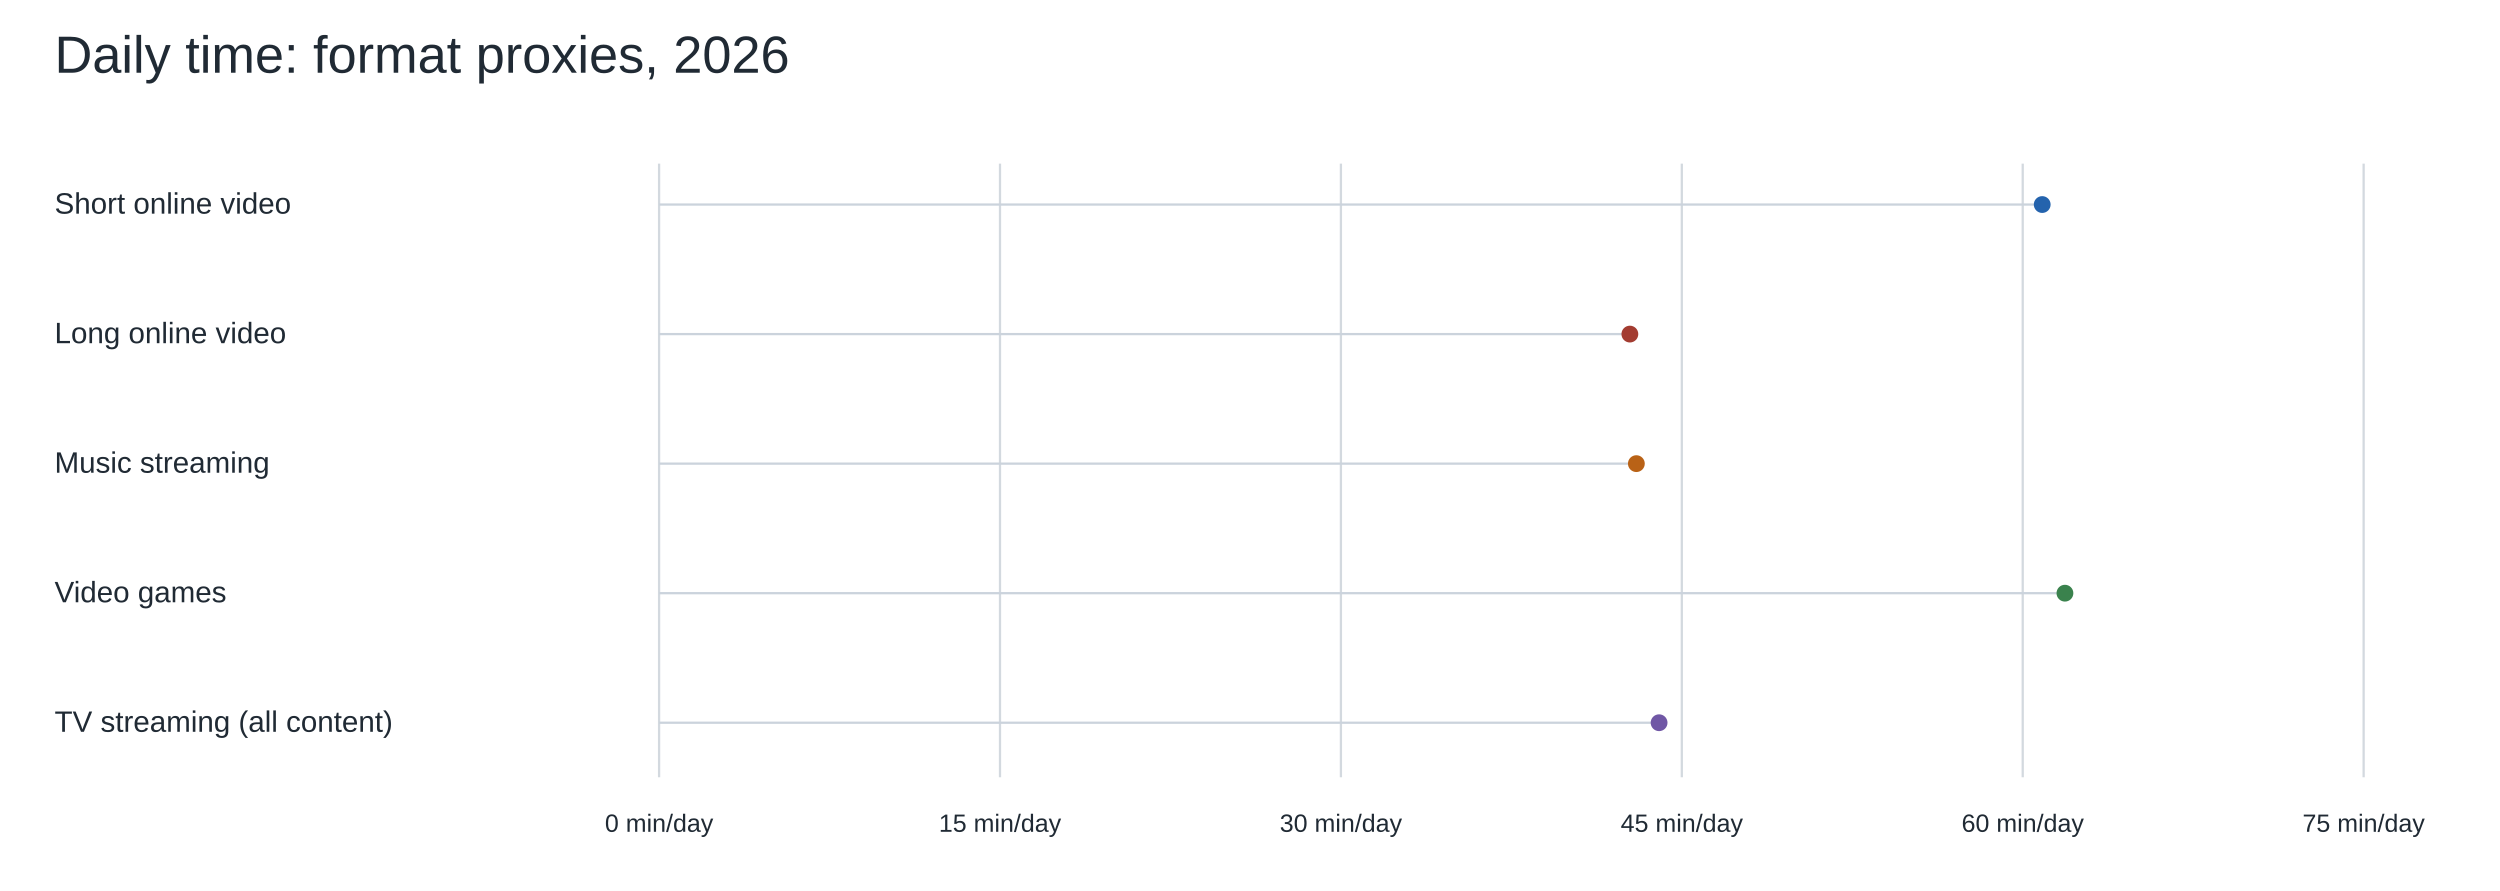
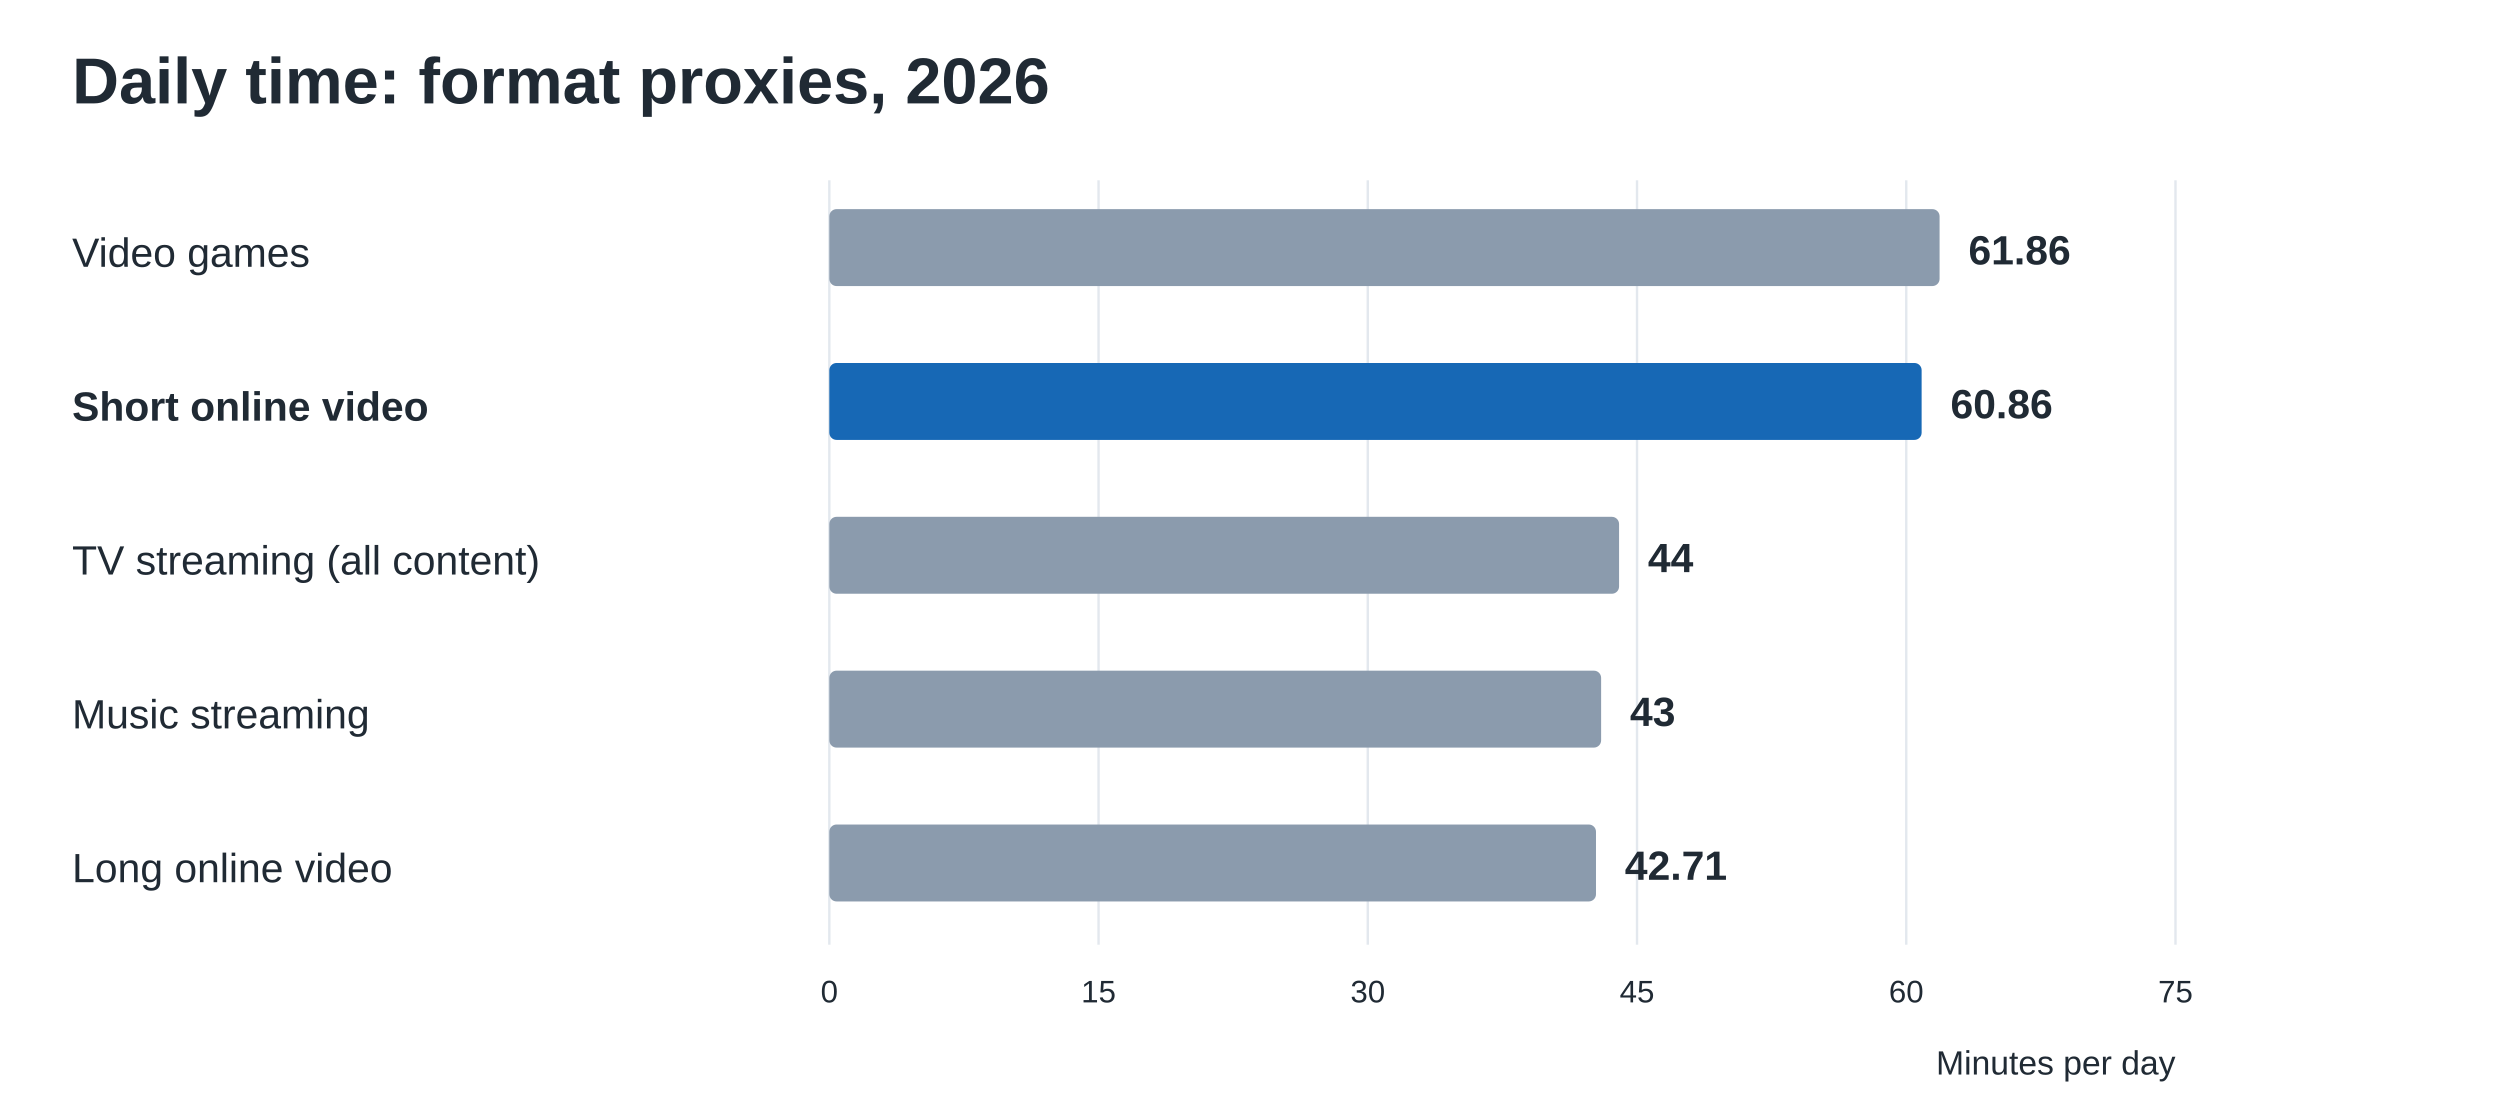
- <svg xmlns="http://www.w3.org/2000/svg" xml:lang="en" width="1100" height="392" viewBox="0 0 1100 392" role="img" aria-labelledby="title desc">
+ <svg xmlns="http://www.w3.org/2000/svg" xml:lang="en" width="1040" height="463" viewBox="0 0 1040 463" role="img" aria-labelledby="title desc">
  <style>text{font-family:Arial,Helvetica,sans-serif;fill:#202a34}</style>
  <rect width="100%" height="100%" fill="white" />
-   <text x="24.00" y="32.00" text-anchor="start" font-size="23" font-weight="500">Daily time: format proxies, 2026</text>
-   <line x1="290.00" y1="72.00" x2="290.00" y2="342.00" stroke="#d3d9df" stroke-width="1" stroke-dasharray="" />
-   <text x="290.00" y="366.00" text-anchor="middle" font-size="11" font-weight="400">0 min/day</text>
-   <line x1="440.00" y1="72.00" x2="440.00" y2="342.00" stroke="#d3d9df" stroke-width="1" stroke-dasharray="" />
-   <text x="440.00" y="366.00" text-anchor="middle" font-size="11" font-weight="400">15 min/day</text>
-   <line x1="590.00" y1="72.00" x2="590.00" y2="342.00" stroke="#d3d9df" stroke-width="1" stroke-dasharray="" />
-   <text x="590.00" y="366.00" text-anchor="middle" font-size="11" font-weight="400">30 min/day</text>
-   <line x1="740.00" y1="72.00" x2="740.00" y2="342.00" stroke="#d3d9df" stroke-width="1" stroke-dasharray="" />
-   <text x="740.00" y="366.00" text-anchor="middle" font-size="11" font-weight="400">45 min/day</text>
-   <line x1="890.00" y1="72.00" x2="890.00" y2="342.00" stroke="#d3d9df" stroke-width="1" stroke-dasharray="" />
-   <text x="890.00" y="366.00" text-anchor="middle" font-size="11" font-weight="400">60 min/day</text>
-   <line x1="1040.00" y1="72.00" x2="1040.00" y2="342.00" stroke="#d3d9df" stroke-width="1" stroke-dasharray="" />
-   <text x="1040.00" y="366.00" text-anchor="middle" font-size="11" font-weight="400">75 min/day</text>
-   <text x="24.00" y="94.00" text-anchor="start" font-size="13" font-weight="500">Short online video</text>
-   <line x1="290.00" y1="90.00" x2="898.57" y2="90.00" stroke="#cbd3dc" stroke-width="1" stroke-dasharray="" />
-   <circle cx="898.571" cy="90" r="3.7" fill="#2463ad" />
-   <text x="24.00" y="151.00" text-anchor="start" font-size="13" font-weight="500">Long online video</text>
-   <line x1="290.00" y1="147.00" x2="717.14" y2="147.00" stroke="#cbd3dc" stroke-width="1" stroke-dasharray="" />
-   <circle cx="717.143" cy="147" r="3.7" fill="#a33c31" />
-   <text x="24.00" y="208.00" text-anchor="start" font-size="13" font-weight="500">Music streaming</text>
-   <line x1="290.00" y1="204.00" x2="720.00" y2="204.00" stroke="#cbd3dc" stroke-width="1" stroke-dasharray="" />
-   <circle cx="720.0" cy="204" r="3.7" fill="#b96216" />
-   <text x="24.00" y="265.00" text-anchor="start" font-size="13" font-weight="500">Video games</text>
-   <line x1="290.00" y1="261.00" x2="908.57" y2="261.00" stroke="#cbd3dc" stroke-width="1" stroke-dasharray="" />
-   <circle cx="908.571" cy="261" r="3.7" fill="#3a824d" />
-   <text x="24.00" y="322.00" text-anchor="start" font-size="13" font-weight="500">TV streaming (all content)</text>
-   <line x1="290.00" y1="318.00" x2="730.00" y2="318.00" stroke="#cbd3dc" stroke-width="1" stroke-dasharray="" />
-   <circle cx="730.0" cy="318" r="3.7" fill="#7057a5" />
+   <text x="30.00" y="43.00" text-anchor="start" font-size="27" font-weight="700">Daily time: format proxies, 2026</text>
+   <line x1="345.00" y1="75.00" x2="345.00" y2="393.00" stroke="#e3e8ee" stroke-width="1" stroke-dasharray="" />
+   <text x="345.00" y="417.00" text-anchor="middle" font-size="13" font-weight="400">0</text>
+   <line x1="457.00" y1="75.00" x2="457.00" y2="393.00" stroke="#e3e8ee" stroke-width="1" stroke-dasharray="" />
+   <text x="457.00" y="417.00" text-anchor="middle" font-size="13" font-weight="400">15</text>
+   <line x1="569.00" y1="75.00" x2="569.00" y2="393.00" stroke="#e3e8ee" stroke-width="1" stroke-dasharray="" />
+   <text x="569.00" y="417.00" text-anchor="middle" font-size="13" font-weight="400">30</text>
+   <line x1="681.00" y1="75.00" x2="681.00" y2="393.00" stroke="#e3e8ee" stroke-width="1" stroke-dasharray="" />
+   <text x="681.00" y="417.00" text-anchor="middle" font-size="13" font-weight="400">45</text>
+   <line x1="793.00" y1="75.00" x2="793.00" y2="393.00" stroke="#e3e8ee" stroke-width="1" stroke-dasharray="" />
+   <text x="793.00" y="417.00" text-anchor="middle" font-size="13" font-weight="400">60</text>
+   <line x1="905.00" y1="75.00" x2="905.00" y2="393.00" stroke="#e3e8ee" stroke-width="1" stroke-dasharray="" />
+   <text x="905.00" y="417.00" text-anchor="middle" font-size="13" font-weight="400">75</text>
+   <text x="905.00" y="447.00" text-anchor="end" font-size="14" font-weight="400">Minutes per day</text>
+   <text x="30.00" y="111.00" text-anchor="start" font-size="17" font-weight="400">Video games</text>
+   <rect data-category="games" data-value="61.857142857142854" x="345" y="87" width="461.867" height="32" rx="3" fill="#8b9bad" />
+   <text x="818.87" y="110.00" text-anchor="start" font-size="17" font-weight="600">61.86</text>
+   <text x="30.00" y="175.00" text-anchor="start" font-size="17" font-weight="700">Short online video</text>
+   <rect data-category="short_video" data-value="60.857142857142854" x="345" y="151" width="454.4" height="32" rx="3" fill="#1768b5" />
+   <text x="811.40" y="174.00" text-anchor="start" font-size="17" font-weight="600">60.86</text>
+   <text x="30.00" y="239.00" text-anchor="start" font-size="17" font-weight="400">TV streaming (all content)</text>
+   <rect data-category="series" data-value="44.0" x="345" y="215" width="328.533" height="32" rx="3" fill="#8b9bad" />
+   <text x="685.53" y="238.00" text-anchor="start" font-size="17" font-weight="600">44</text>
+   <text x="30.00" y="303.00" text-anchor="start" font-size="17" font-weight="400">Music streaming</text>
+   <rect data-category="music" data-value="43.0" x="345" y="279" width="321.067" height="32" rx="3" fill="#8b9bad" />
+   <text x="678.07" y="302.00" text-anchor="start" font-size="17" font-weight="600">43</text>
+   <text x="30.00" y="367.00" text-anchor="start" font-size="17" font-weight="400">Long online video</text>
+   <rect data-category="long_video" data-value="42.714285714285715" x="345" y="343" width="318.933" height="32" rx="3" fill="#8b9bad" />
+   <text x="675.93" y="366.00" text-anchor="start" font-size="17" font-weight="600">42.71</text>
</svg>
